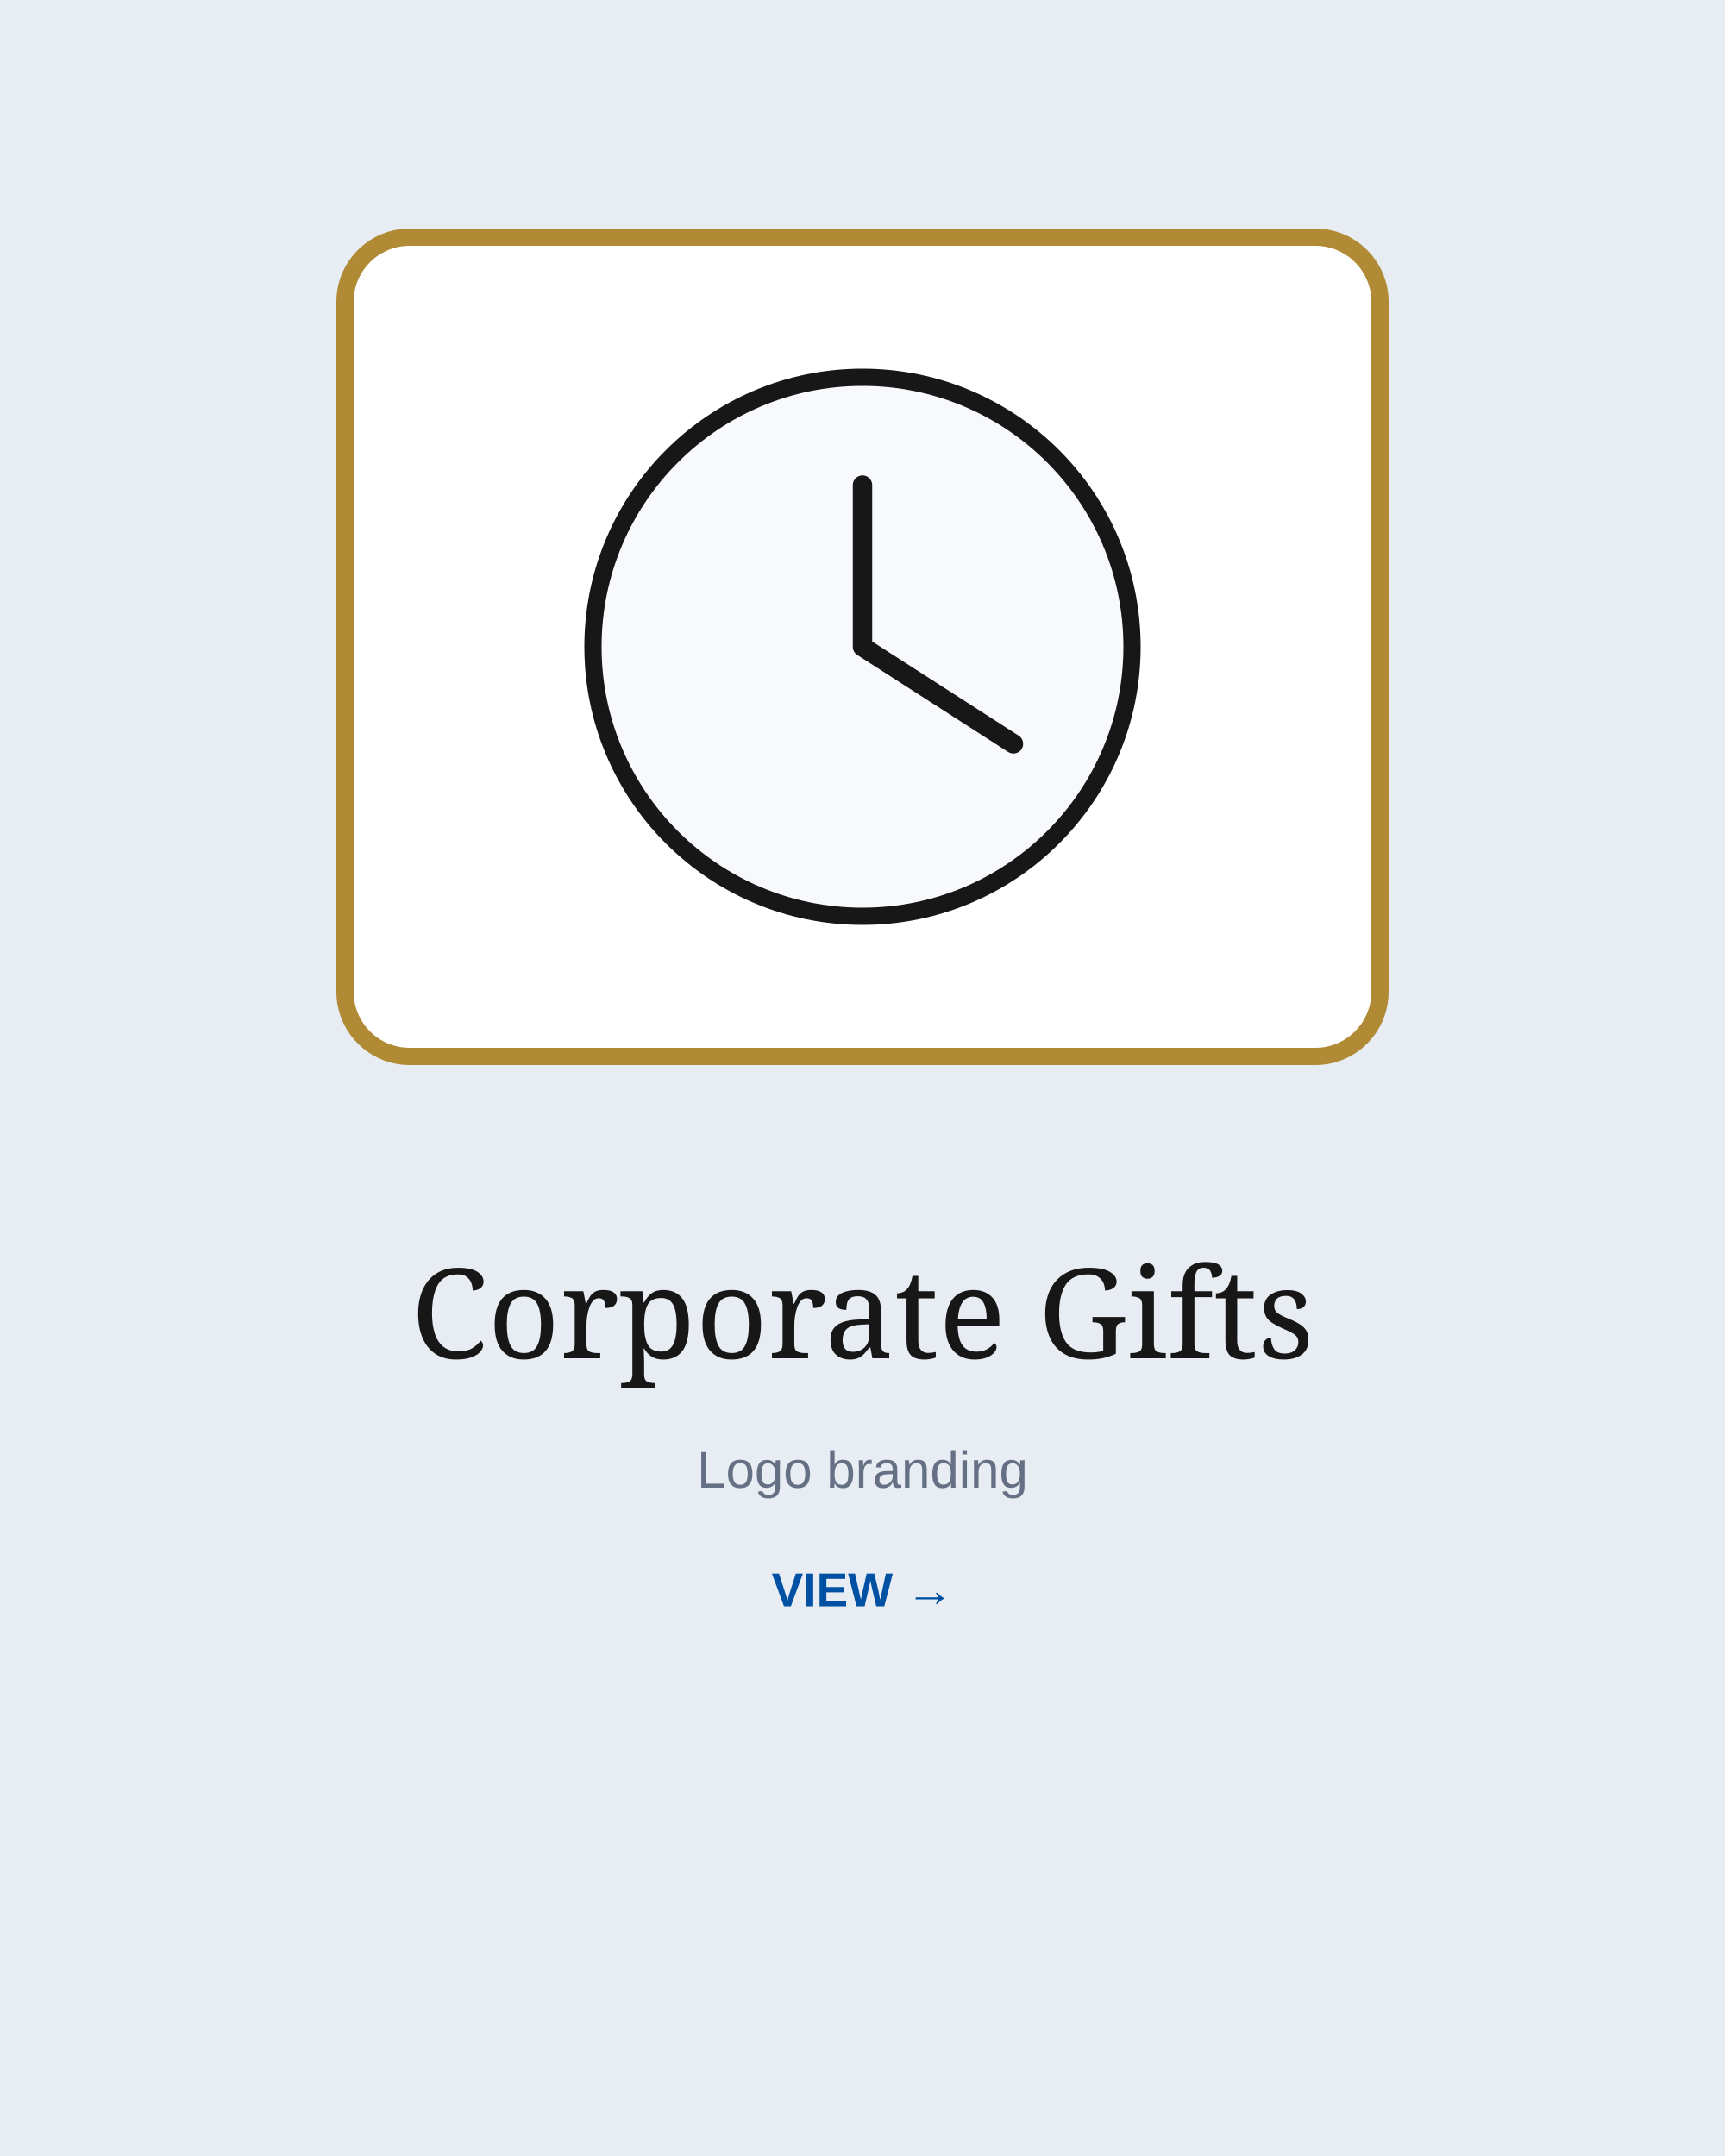
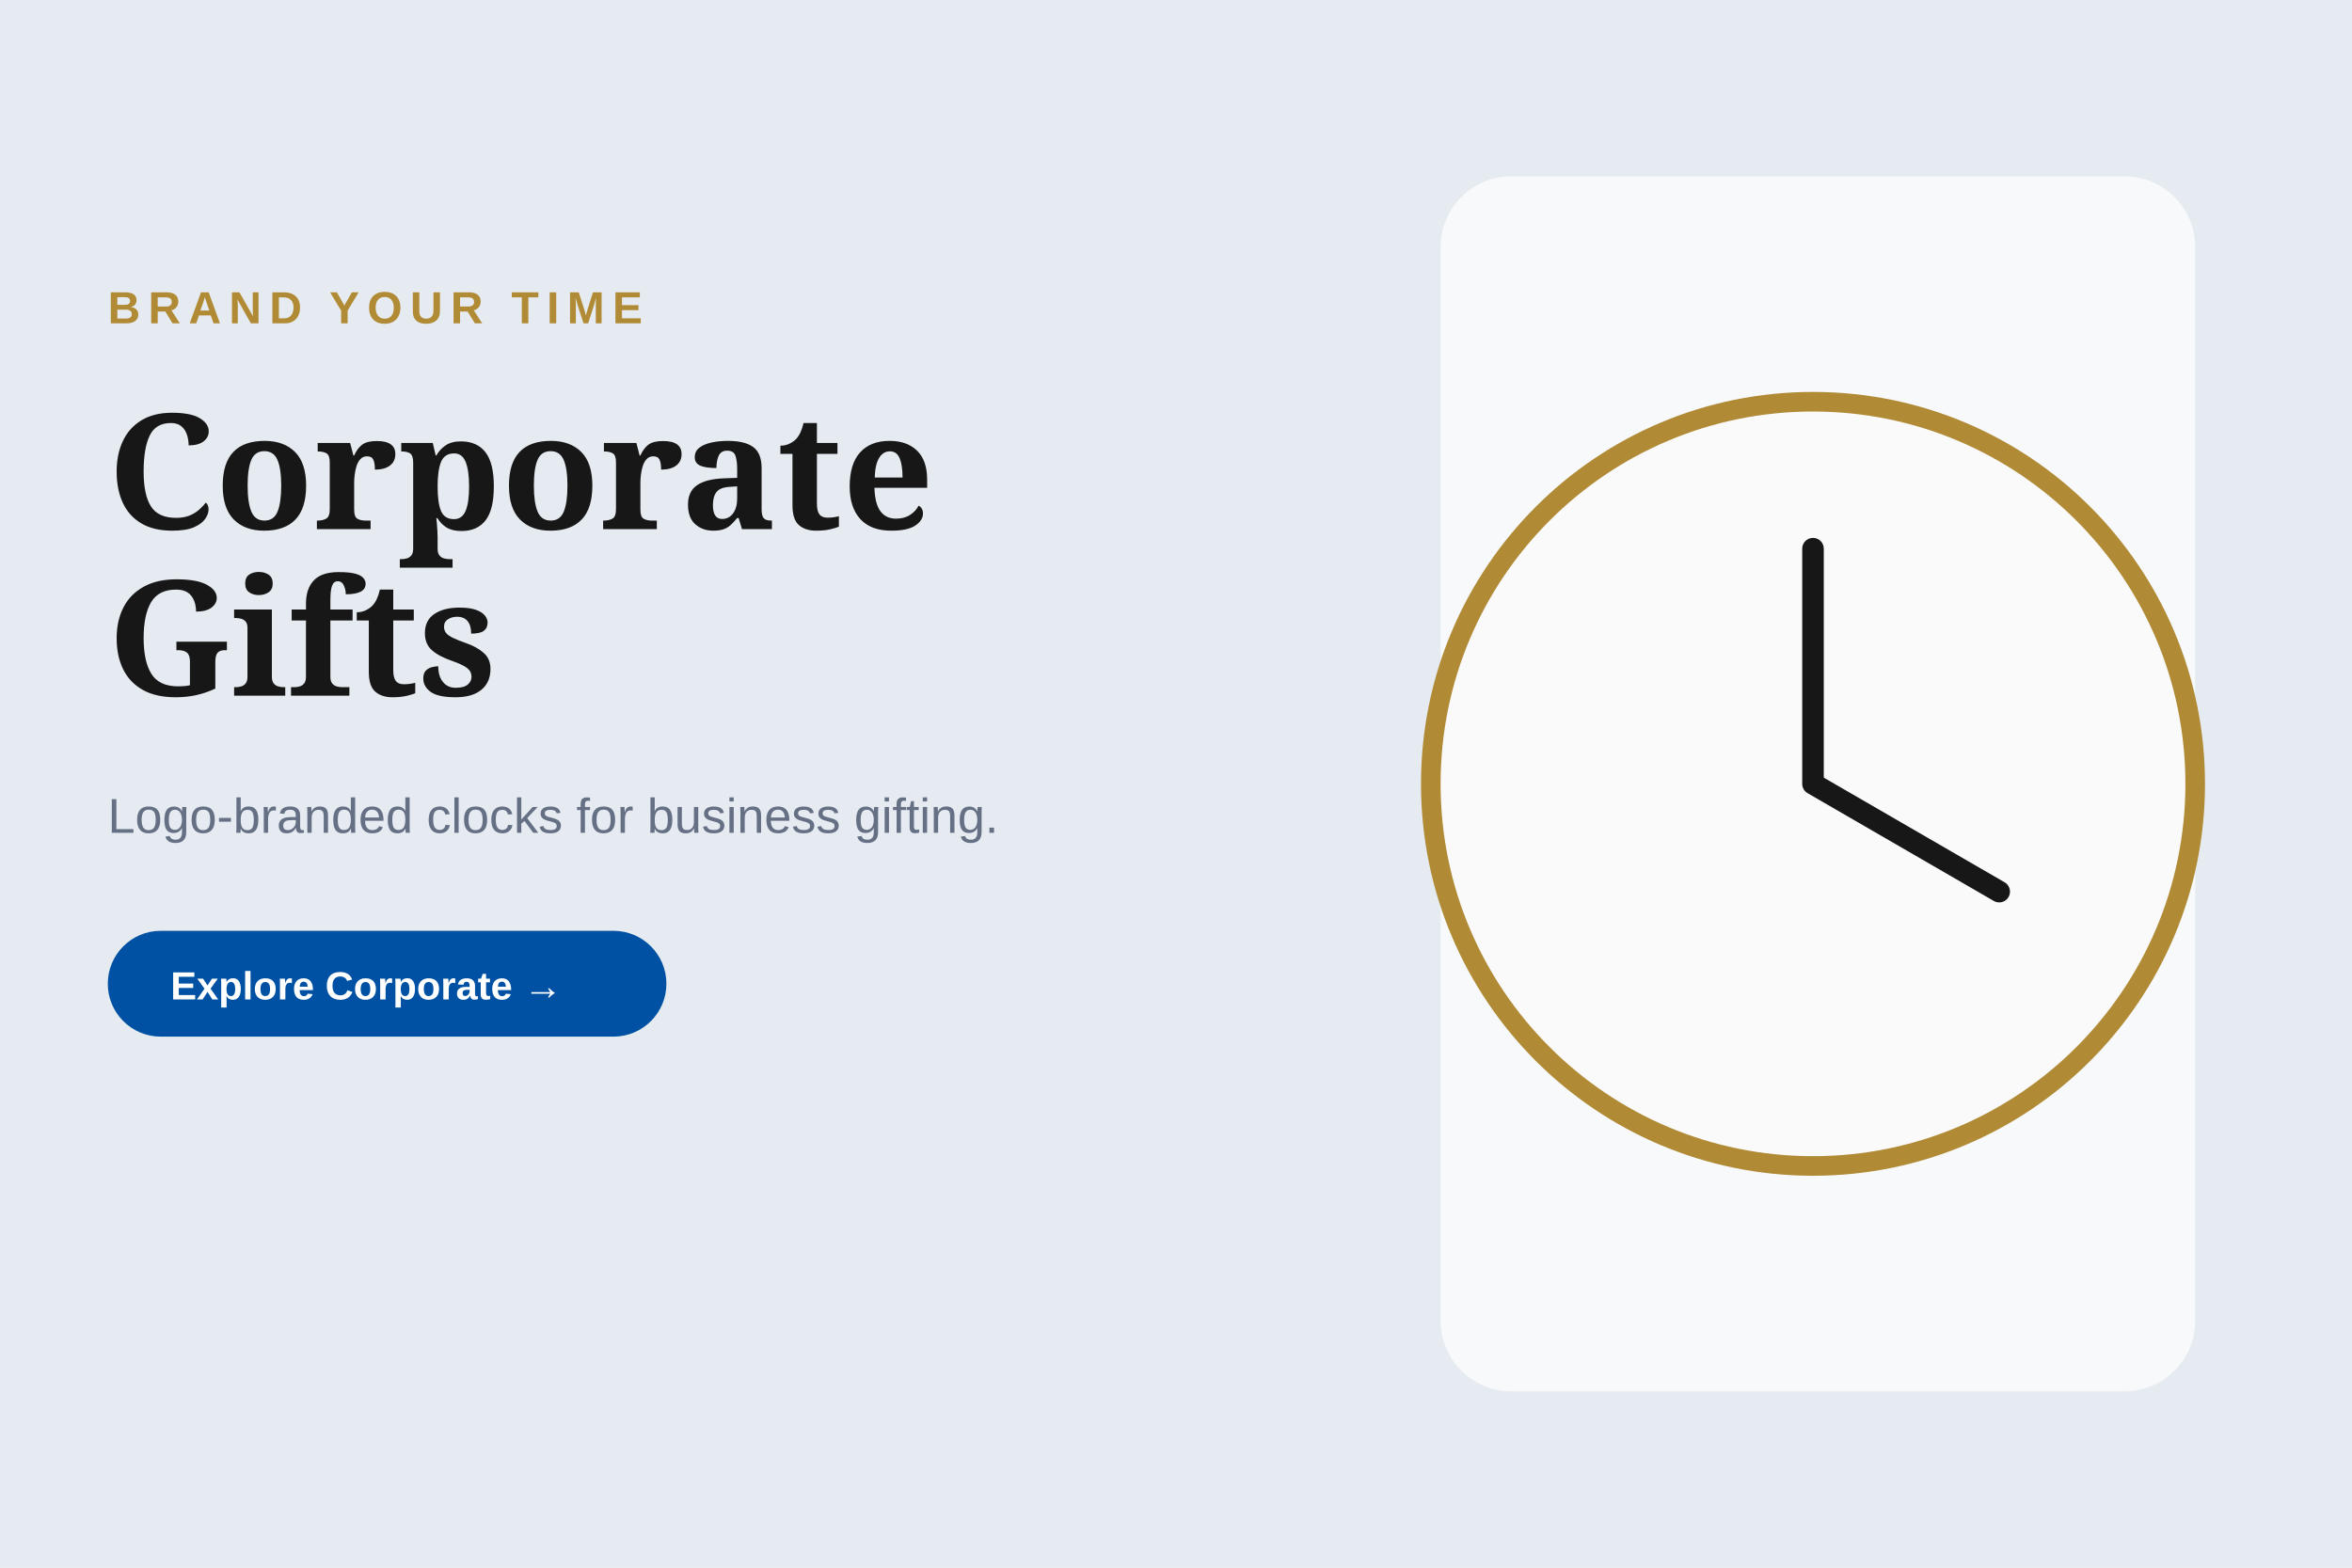
- <svg xmlns="http://www.w3.org/2000/svg" viewBox="0 0 800 1000">
-   <rect width="800" height="1000" fill="#e8edf3" />
-   <rect x="160" y="110" width="480" height="380" rx="30" fill="#fff" stroke="#b18a35" stroke-width="8" />
-   <circle cx="400" cy="300" r="125" fill="#f7f9fc" stroke="#171717" stroke-width="8" />
-   <path d="M400 300V225M400 300l70 45" stroke="#171717" stroke-width="9" stroke-linecap="round" />
-   <text x="400" y="630" text-anchor="middle" fill="#171717" font-family="Georgia,serif" font-size="58">Corporate Gifts</text>
-   <text x="400" y="690" text-anchor="middle" fill="#667085" font-family="Arial,sans-serif" font-size="24">Logo branding</text>
-   <text x="400" y="745" text-anchor="middle" fill="#0051A3" font-family="Arial,sans-serif" font-size="22" font-weight="700">VIEW →</text>
+ <svg xmlns="http://www.w3.org/2000/svg" viewBox="0 0 1200 800">
+   <rect width="1200" height="800" fill="#e5ebf0" />
+   <rect x="735" y="90" width="385" height="620" rx="36" fill="#fff" opacity=".7" />
+   <circle cx="925" cy="400" r="195" fill="#fafafa" stroke="#b18a35" stroke-width="10" />
+   <path d="M925 400V280M925 400l95 55" stroke="#171717" stroke-width="11" stroke-linecap="round" />
+   <text x="55" y="165" fill="#b18a35" font-family="Arial,sans-serif" font-size="23" font-weight="700" letter-spacing="4">BRAND YOUR TIME</text>
+   <text x="55" y="270" fill="#171717" font-family="Georgia,serif" font-size="82" font-weight="700">Corporate</text>
+   <text x="55" y="355" fill="#171717" font-family="Georgia,serif" font-size="82" font-weight="700">Gifts</text>
+   <text x="55" y="425" fill="#667085" font-family="Arial,sans-serif" font-size="25">Logo-branded clocks for business gifting.</text>
+   <rect x="55" y="475" width="285" height="54" rx="27" fill="#0051A3" />
+   <text x="87" y="510" fill="#fff" font-family="Arial,sans-serif" font-size="20" font-weight="700">Explore Corporate →</text>
</svg>
